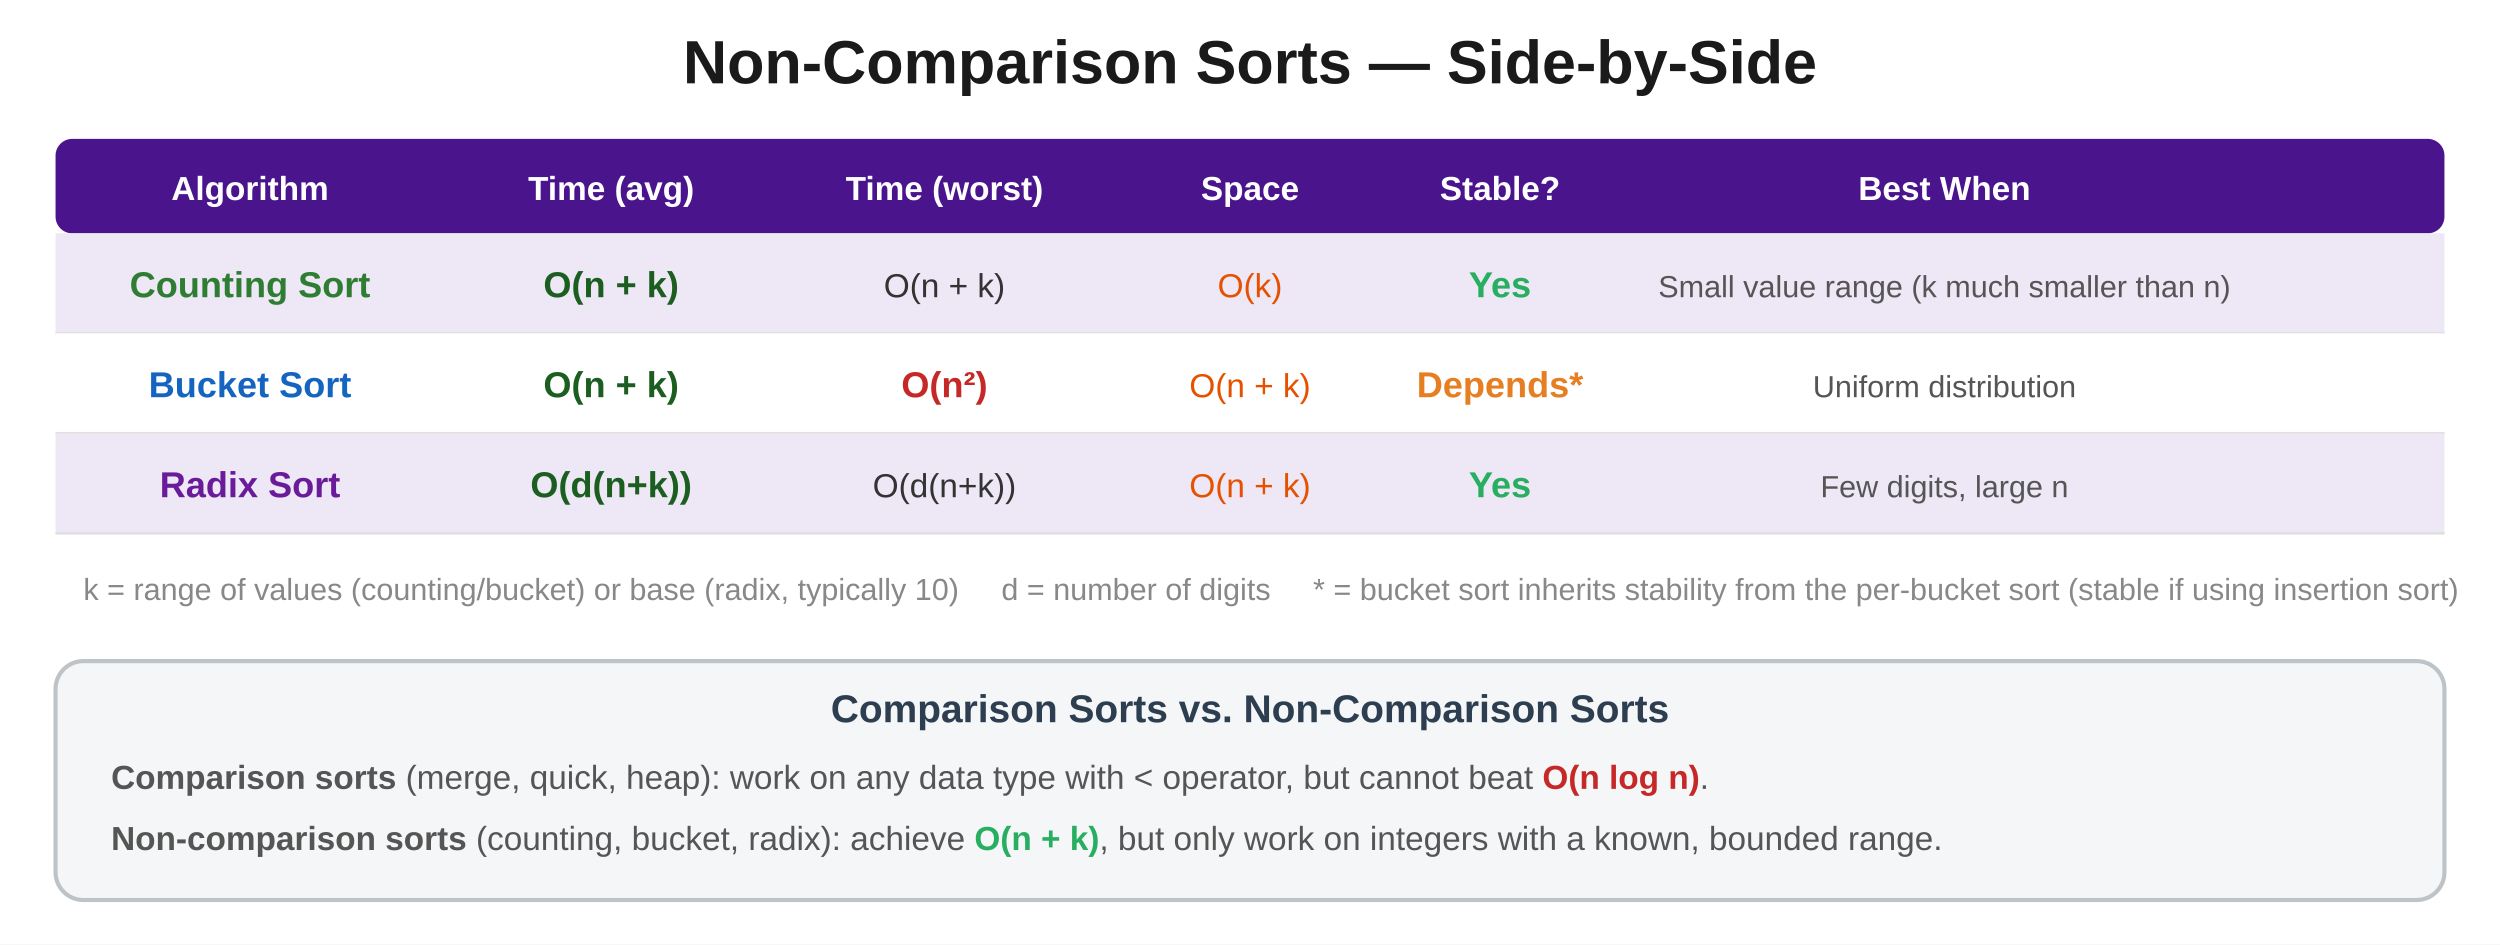
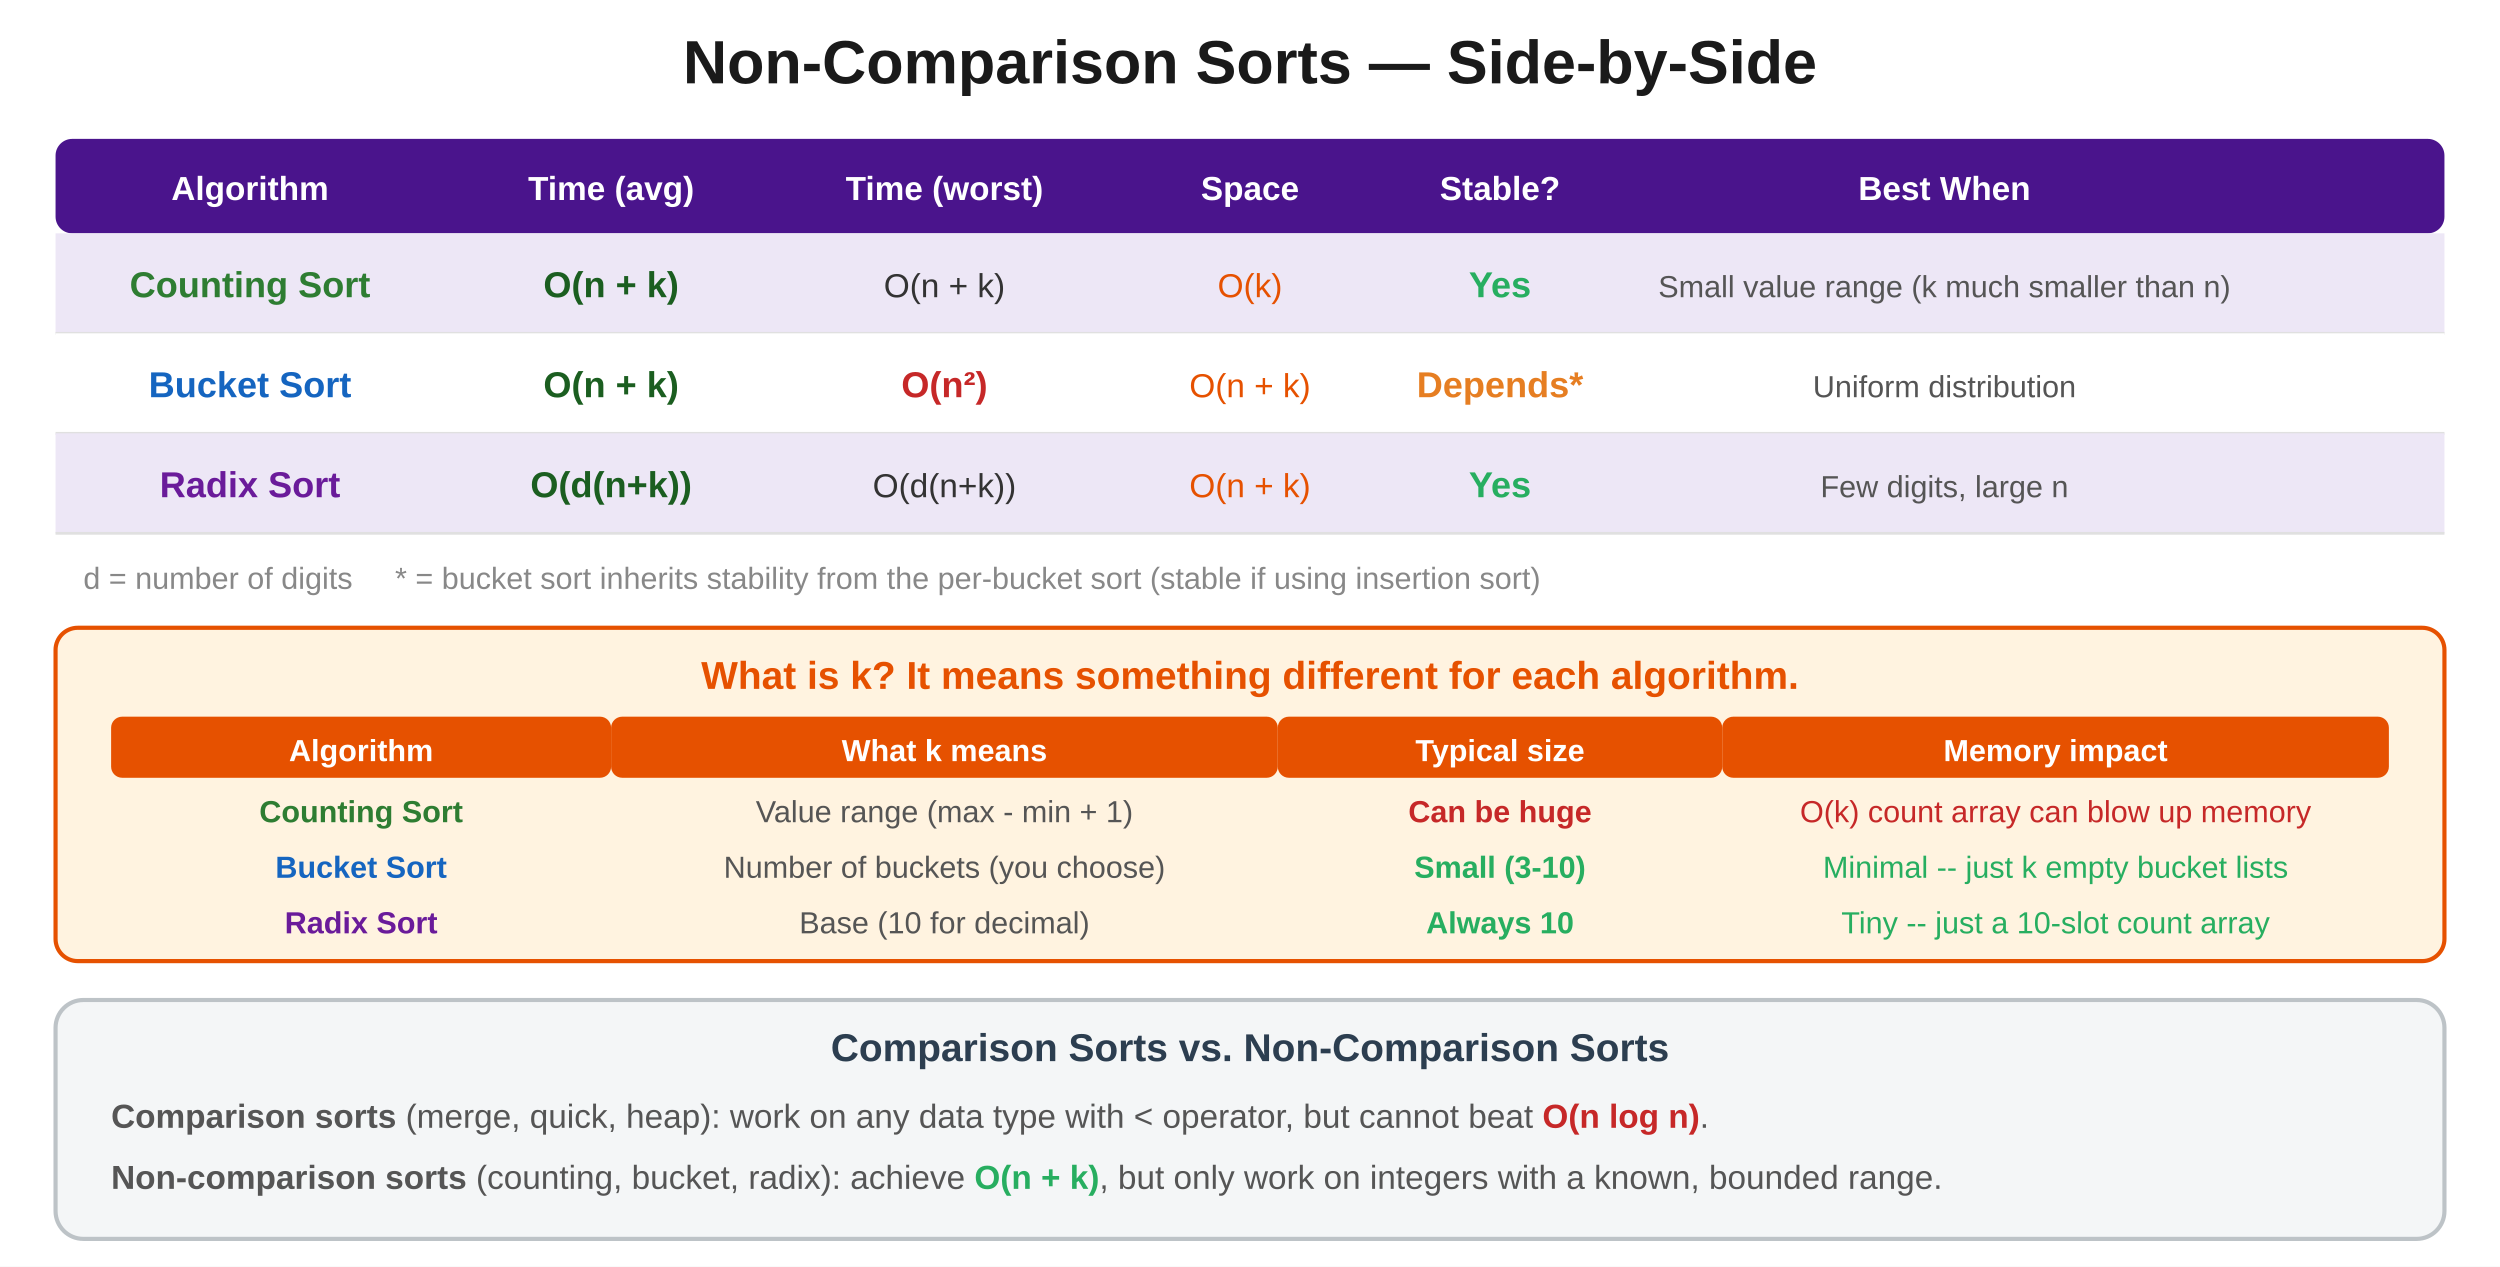
- <svg xmlns="http://www.w3.org/2000/svg" viewBox="0 0 900 340" font-family="'Segoe UI', Arial, sans-serif">
+ <svg xmlns="http://www.w3.org/2000/svg" viewBox="0 0 900 456" font-family="'Segoe UI', Arial, sans-serif">
  <rect width="100%" height="100%" fill="white" />
  <text x="450" y="30" text-anchor="middle" fill="#1a1a1a" font-size="22" font-weight="bold">Non-Comparison Sorts — Side-by-Side</text>
  <rect x="20" y="50" width="860" height="34" rx="6" fill="#4a148c" />
  <text x="90" y="72" text-anchor="middle" fill="#fff" font-size="12" font-weight="bold">Algorithm</text>
  <text x="220" y="72" text-anchor="middle" fill="#fff" font-size="12" font-weight="bold">Time (avg)</text>
  <text x="340" y="72" text-anchor="middle" fill="#fff" font-size="12" font-weight="bold">Time (worst)</text>
  <text x="450" y="72" text-anchor="middle" fill="#fff" font-size="12" font-weight="bold">Space</text>
  <text x="540" y="72" text-anchor="middle" fill="#fff" font-size="12" font-weight="bold">Stable?</text>
  <text x="700" y="72" text-anchor="middle" fill="#fff" font-size="12" font-weight="bold">Best When</text>
  <rect x="20" y="84" width="860" height="36" fill="#ede7f6" />
  <text x="90" y="107" text-anchor="middle" fill="#2e7d32" font-size="13" font-weight="bold">Counting Sort</text>
  <text x="220" y="107" text-anchor="middle" fill="#1b5e20" font-size="13" font-weight="bold">O(n + k)</text>
  <text x="340" y="107" text-anchor="middle" fill="#333" font-size="12">O(n + k)</text>
  <text x="450" y="107" text-anchor="middle" fill="#e65100" font-size="12">O(k)</text>
  <text x="540" y="107" text-anchor="middle" fill="#27ae60" font-size="13" font-weight="bold">Yes</text>
  <text x="700" y="107" text-anchor="middle" fill="#555" font-size="11">Small value range (k much smaller than n)</text>
  <line x1="20" y1="120" x2="880" y2="120" stroke="#e0e0e0" stroke-width="1" />
  <rect x="20" y="120" width="860" height="36" fill="#fff" />
  <text x="90" y="143" text-anchor="middle" fill="#1565c0" font-size="13" font-weight="bold">Bucket Sort</text>
  <text x="220" y="143" text-anchor="middle" fill="#1b5e20" font-size="13" font-weight="bold">O(n + k)</text>
  <text x="340" y="143" text-anchor="middle" fill="#c62828" font-size="13" font-weight="bold">O(n²)</text>
  <text x="450" y="143" text-anchor="middle" fill="#e65100" font-size="12">O(n + k)</text>
  <text x="540" y="143" text-anchor="middle" fill="#e67e22" font-size="13" font-weight="bold">Depends*</text>
  <text x="700" y="143" text-anchor="middle" fill="#555" font-size="11">Uniform distribution</text>
  <line x1="20" y1="156" x2="880" y2="156" stroke="#e0e0e0" stroke-width="1" />
  <rect x="20" y="156" width="860" height="36" fill="#ede7f6" />
  <text x="90" y="179" text-anchor="middle" fill="#6a1b9a" font-size="13" font-weight="bold">Radix Sort</text>
  <text x="220" y="179" text-anchor="middle" fill="#1b5e20" font-size="13" font-weight="bold">O(d(n+k))</text>
  <text x="340" y="179" text-anchor="middle" fill="#333" font-size="12">O(d(n+k))</text>
  <text x="450" y="179" text-anchor="middle" fill="#e65100" font-size="12">O(n + k)</text>
  <text x="540" y="179" text-anchor="middle" fill="#27ae60" font-size="13" font-weight="bold">Yes</text>
  <text x="700" y="179" text-anchor="middle" fill="#555" font-size="11">Few digits, large n</text>
  <line x1="20" y1="192" x2="880" y2="192" stroke="#e0e0e0" stroke-width="1" />
-   <text x="30" y="216" fill="#888" font-size="11">k = range of values (counting/bucket) or base (radix, typically 10)     d = number of digits     * = bucket sort inherits stability from the per-bucket sort (stable if using insertion sort)</text>
-   <rect x="20" y="238" width="860" height="86" rx="10" fill="#f4f6f7" stroke="#bdc3c7" stroke-width="1.5" />
-   <text x="450" y="260" text-anchor="middle" fill="#2c3e50" font-size="14" font-weight="bold">Comparison Sorts vs. Non-Comparison Sorts</text>
-   <text x="40" y="284" fill="#555" font-size="12">
+   <text x="30" y="212" fill="#888" font-size="11">d = number of digits     * = bucket sort inherits stability from the per-bucket sort (stable if using insertion sort)</text>
+   <rect x="20" y="226" width="860" height="120" rx="8" fill="#fff3e0" stroke="#e65100" stroke-width="1.5" />
+   <text x="450" y="248" text-anchor="middle" fill="#e65100" font-size="14" font-weight="bold">What is k? It means something different for each algorithm.</text>
+   <rect x="40" y="258" width="180" height="22" rx="4" fill="#e65100" />
+   <text x="130" y="274" text-anchor="middle" fill="#fff" font-size="11" font-weight="bold">Algorithm</text>
+   <rect x="220" y="258" width="240" height="22" rx="4" fill="#e65100" />
+   <text x="340" y="274" text-anchor="middle" fill="#fff" font-size="11" font-weight="bold">What k means</text>
+   <rect x="460" y="258" width="160" height="22" rx="4" fill="#e65100" />
+   <text x="540" y="274" text-anchor="middle" fill="#fff" font-size="11" font-weight="bold">Typical size</text>
+   <rect x="620" y="258" width="240" height="22" rx="4" fill="#e65100" />
+   <text x="740" y="274" text-anchor="middle" fill="#fff" font-size="11" font-weight="bold">Memory impact</text>
+   <text x="130" y="296" text-anchor="middle" fill="#2e7d32" font-size="11" font-weight="bold">Counting Sort</text>
+   <text x="340" y="296" text-anchor="middle" fill="#555" font-size="11">Value range (max - min + 1)</text>
+   <text x="540" y="296" text-anchor="middle" fill="#c62828" font-size="11" font-weight="bold">Can be huge</text>
+   <text x="740" y="296" text-anchor="middle" fill="#c62828" font-size="11">O(k) count array can blow up memory</text>
+   <text x="130" y="316" text-anchor="middle" fill="#1565c0" font-size="11" font-weight="bold">Bucket Sort</text>
+   <text x="340" y="316" text-anchor="middle" fill="#555" font-size="11">Number of buckets (you choose)</text>
+   <text x="540" y="316" text-anchor="middle" fill="#27ae60" font-size="11" font-weight="bold">Small (3-10)</text>
+   <text x="740" y="316" text-anchor="middle" fill="#27ae60" font-size="11">Minimal -- just k empty bucket lists</text>
+   <text x="130" y="336" text-anchor="middle" fill="#6a1b9a" font-size="11" font-weight="bold">Radix Sort</text>
+   <text x="340" y="336" text-anchor="middle" fill="#555" font-size="11">Base (10 for decimal)</text>
+   <text x="540" y="336" text-anchor="middle" fill="#27ae60" font-size="11" font-weight="bold">Always 10</text>
+   <text x="740" y="336" text-anchor="middle" fill="#27ae60" font-size="11">Tiny -- just a 10-slot count array</text>
+   <rect x="20" y="360" width="860" height="86" rx="10" fill="#f4f6f7" stroke="#bdc3c7" stroke-width="1.5" />
+   <text x="450" y="382" text-anchor="middle" fill="#2c3e50" font-size="14" font-weight="bold">Comparison Sorts vs. Non-Comparison Sorts</text>
+   <text x="40" y="406" fill="#555" font-size="12">
    <tspan font-weight="bold">Comparison sorts</tspan> (merge, quick, heap): work on any data type with &lt; operator, but cannot beat <tspan font-weight="bold" fill="#c62828">O(n log n)</tspan>.</text>
-   <text x="40" y="306" fill="#555" font-size="12">
+   <text x="40" y="428" fill="#555" font-size="12">
    <tspan font-weight="bold">Non-comparison sorts</tspan> (counting, bucket, radix): achieve <tspan font-weight="bold" fill="#27ae60">O(n + k)</tspan>, but only work on integers with a known, bounded range.</text>
</svg>
